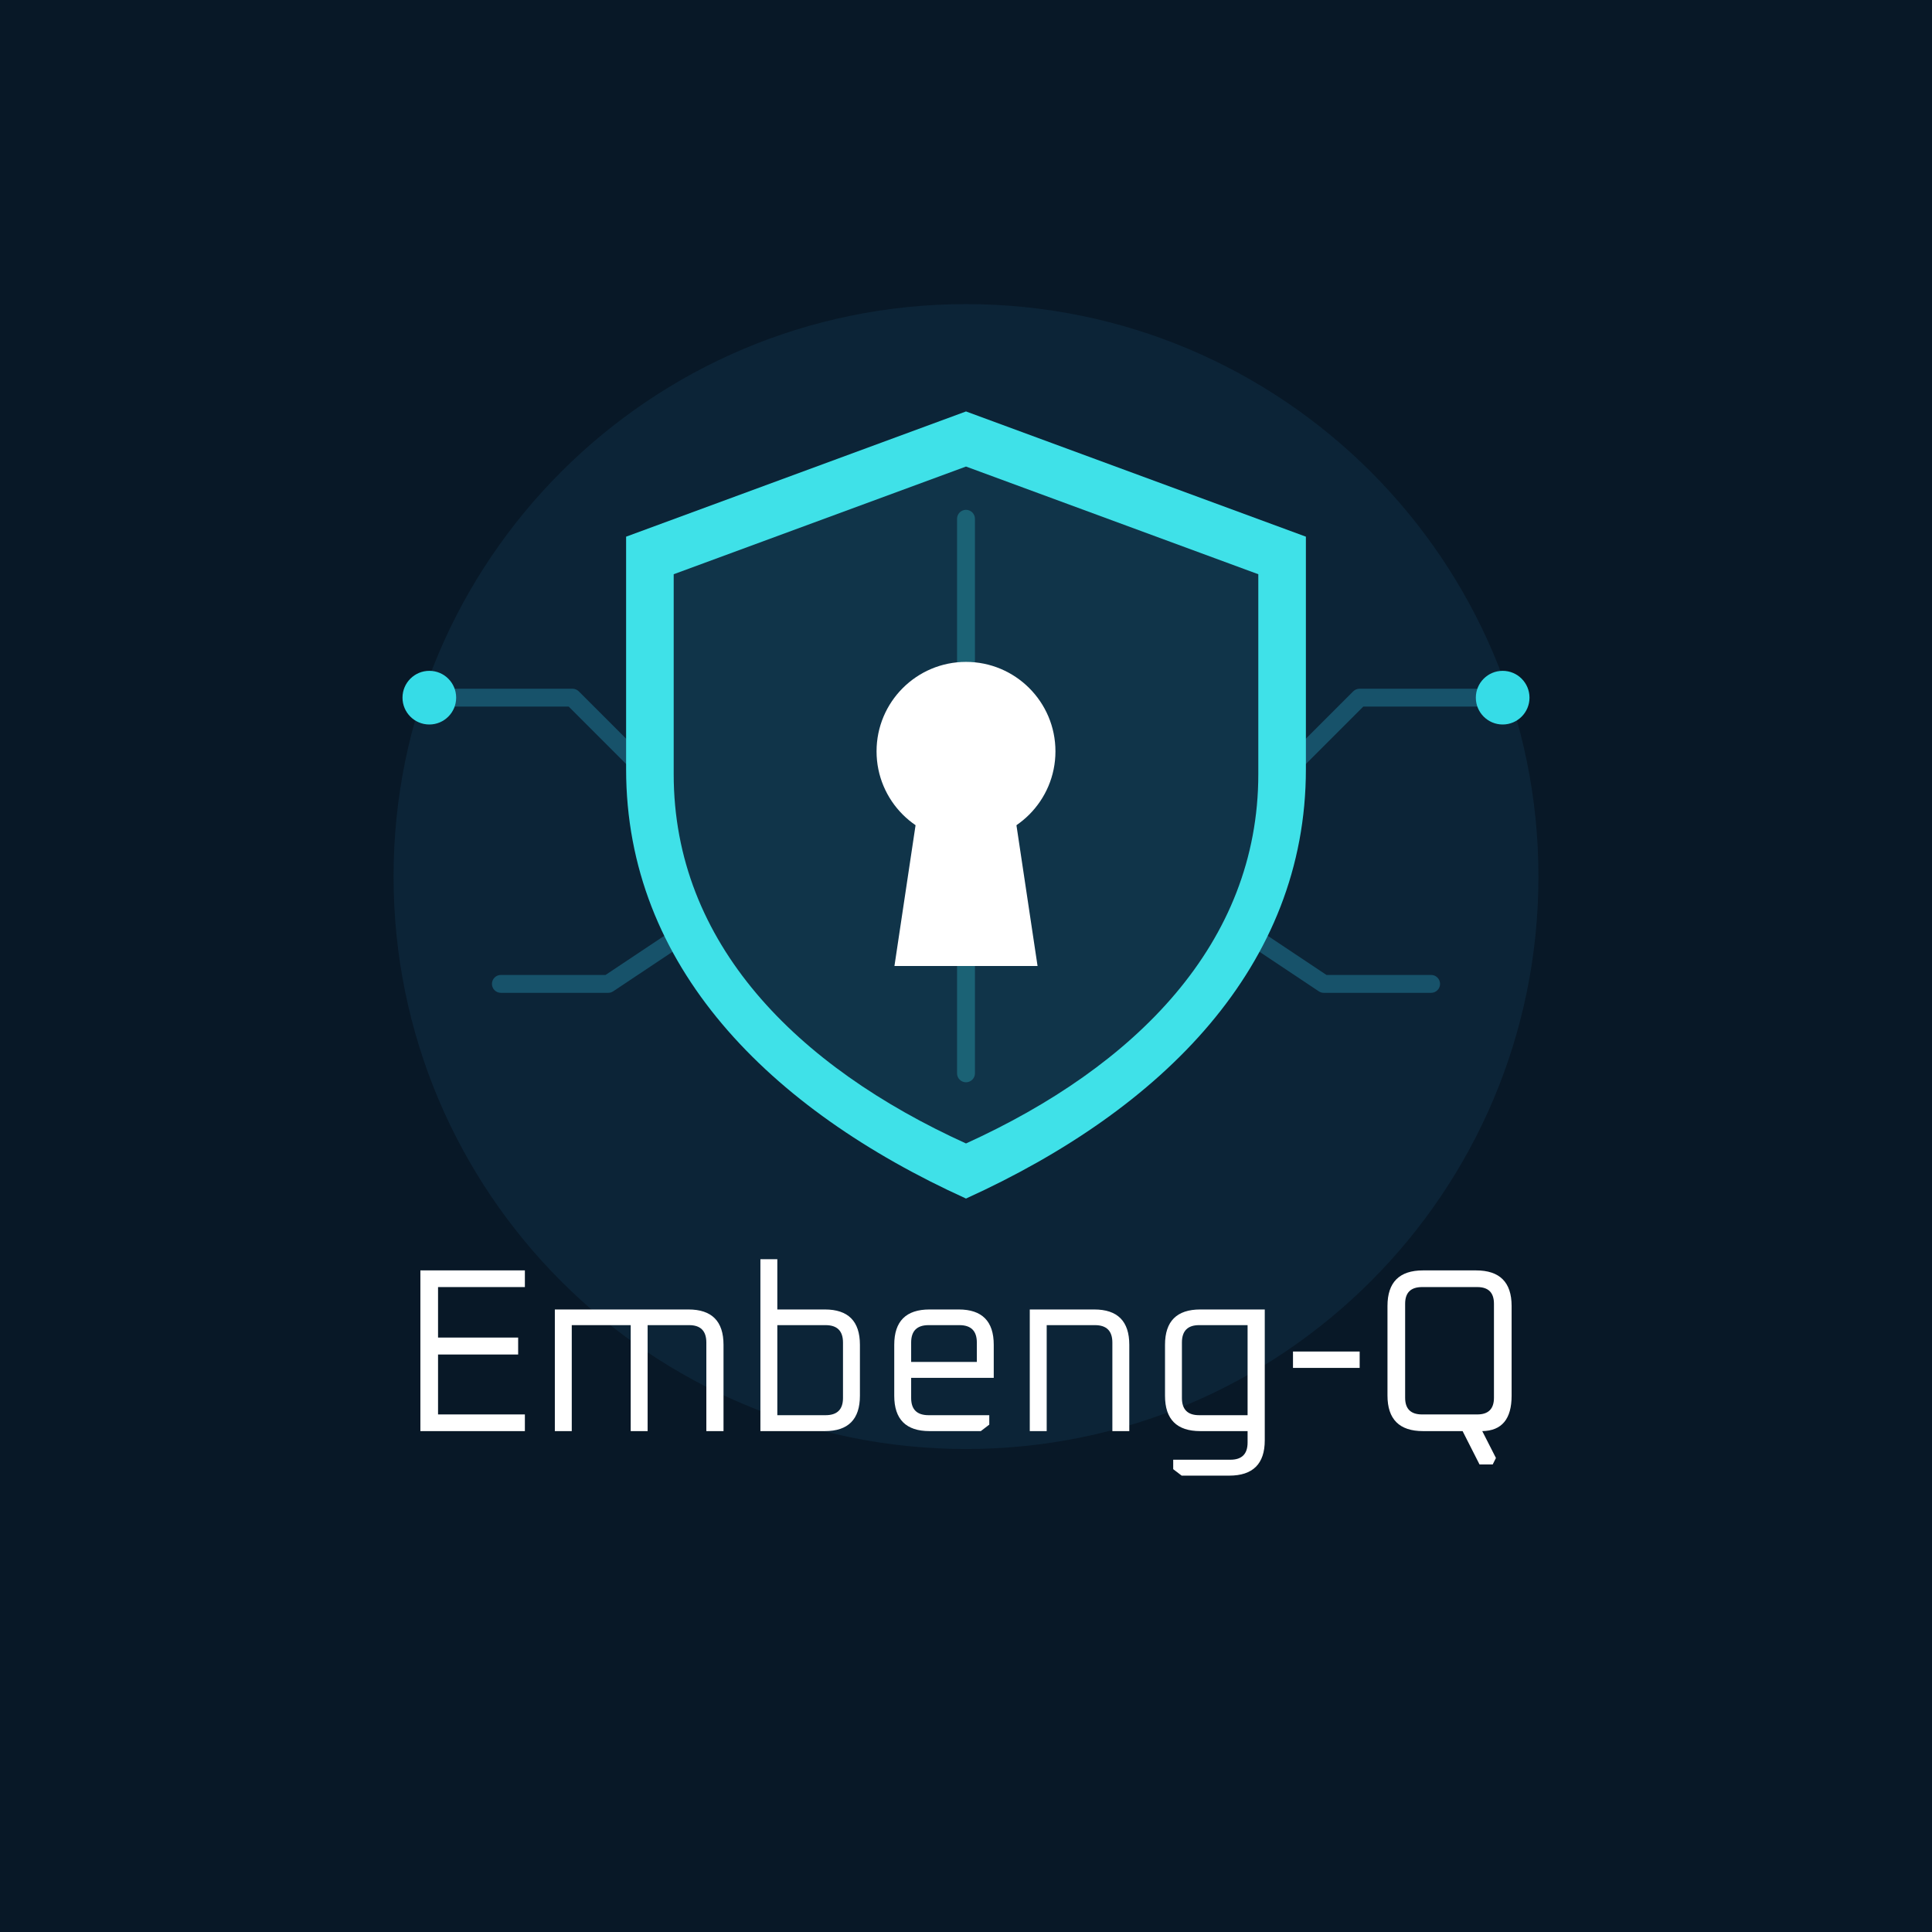
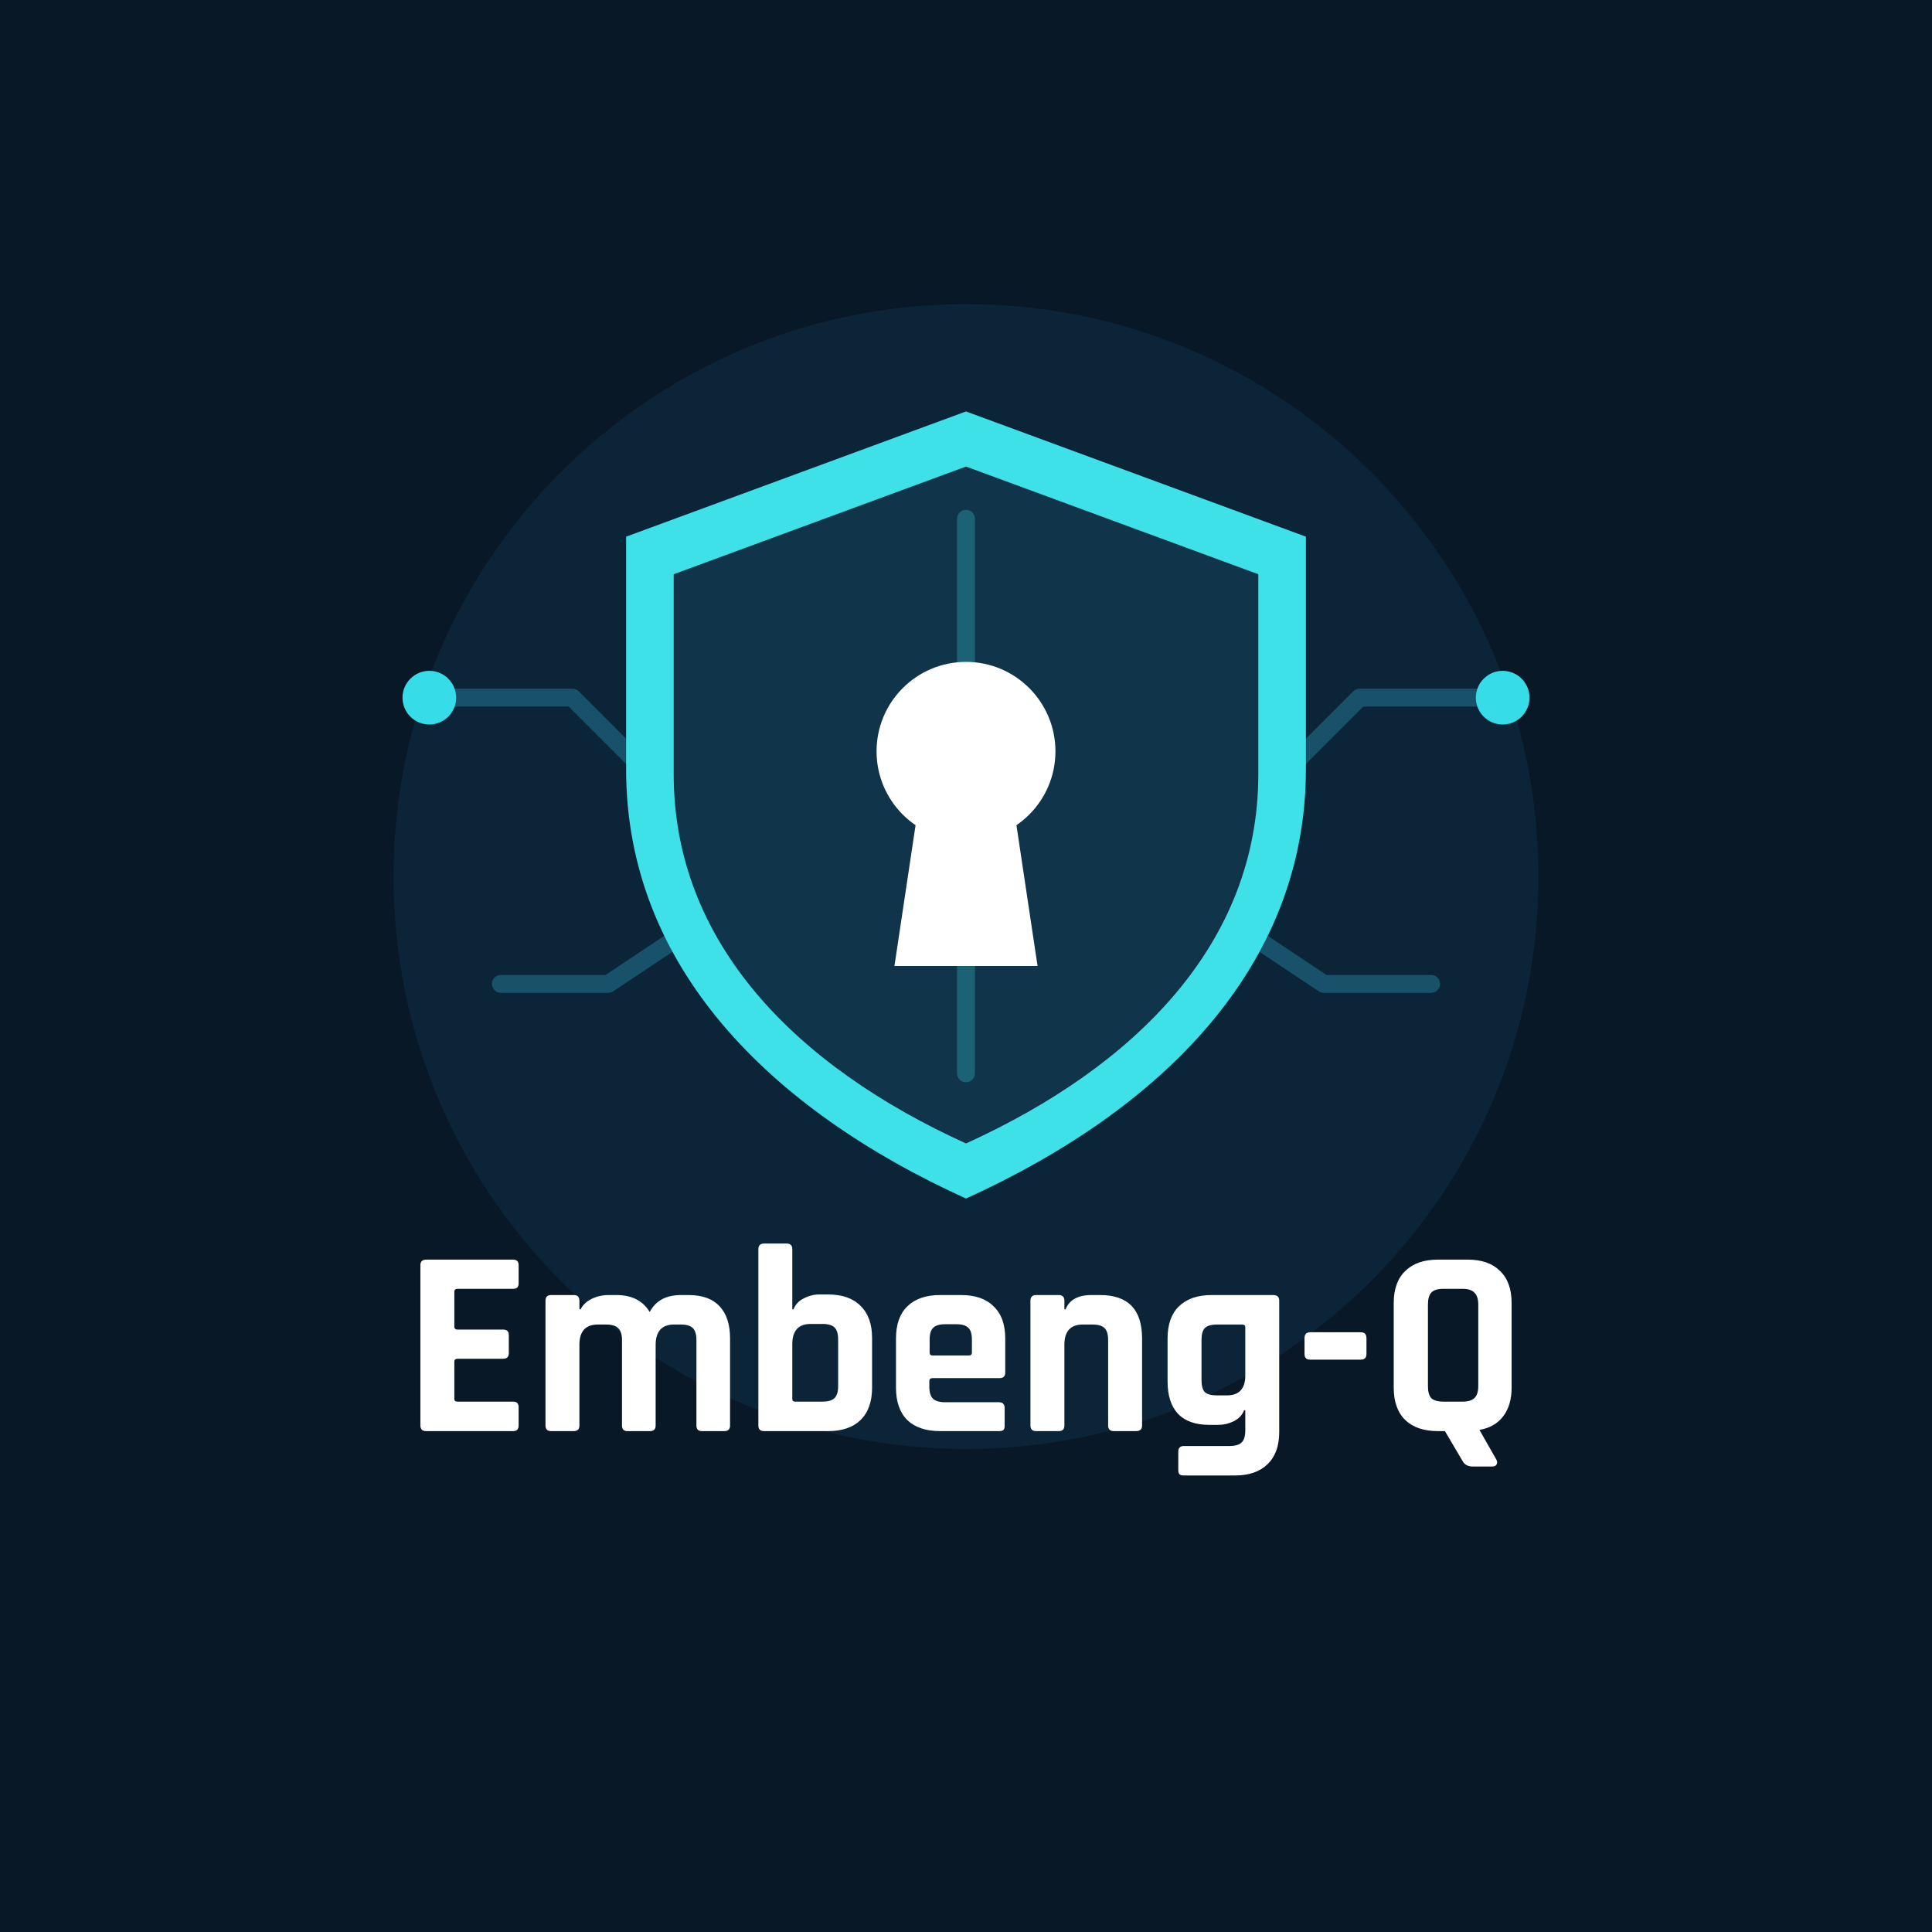
<svg xmlns="http://www.w3.org/2000/svg" width="1080" height="1080" viewBox="0 0 108 108">
  <path fill="#081827" d="M0.000,0.000L108.000,0.000L108.000,108.000L0.000,108.000L0.000,0.000Z" />
  <path fill="#0C2437" d="M86.000,49.000C86.000,66.673,71.673,81.000,54.000,81.000C36.327,81.000,22.000,66.673,22.000,49.000C22.000,31.327,36.327,17.000,54.000,17.000C71.673,17.000,86.000,31.327,86.000,49.000Z" />
  <path fill="#17526A" d="M24.000,38.500L24.000,38.500L32.000,38.500C32.133,38.500,32.260,38.553,32.354,38.646L32.354,38.646L38.354,44.646C38.549,44.842,38.549,45.158,38.354,45.354C38.158,45.549,37.842,45.549,37.646,45.354L37.646,45.354L31.646,39.354L32.000,39.000L32.000,39.500L24.000,39.500C23.724,39.500,23.500,39.276,23.500,39.000C23.500,38.724,23.724,38.500,24.000,38.500Z" />
  <path fill="#17526A" d="M84.000,39.500L84.000,39.500L76.000,39.500L76.000,39.000L76.354,39.354L70.354,45.354C70.158,45.549,69.842,45.549,69.646,45.354C69.451,45.158,69.451,44.842,69.646,44.646L69.646,44.646L75.646,38.646C75.740,38.553,75.867,38.500,76.000,38.500L76.000,38.500L84.000,38.500C84.276,38.500,84.500,38.724,84.500,39.000C84.500,39.276,84.276,39.500,84.000,39.500Z" />
  <path fill="#17526A" d="M28.000,54.500L28.000,54.500L34.000,54.500L34.000,55.000L33.723,54.584L39.723,50.584C39.952,50.431,40.263,50.493,40.416,50.723C40.569,50.952,40.507,51.263,40.277,51.416L40.277,51.416L34.277,55.416C34.195,55.471,34.099,55.500,34.000,55.500L34.000,55.500L28.000,55.500C27.724,55.500,27.500,55.276,27.500,55.000C27.500,54.724,27.724,54.500,28.000,54.500Z" />
  <path fill="#17526A" d="M80.000,55.500L80.000,55.500L74.000,55.500C73.901,55.500,73.805,55.471,73.723,55.416L73.723,55.416L67.723,51.416C67.493,51.263,67.431,50.952,67.584,50.723C67.737,50.493,68.048,50.431,68.277,50.584L68.277,50.584L74.277,54.584L74.000,55.000L74.000,54.500L80.000,54.500C80.276,54.500,80.500,54.724,80.500,55.000C80.500,55.276,80.276,55.500,80.000,55.500Z" />
  <path fill="#36DCE7" d="M25.500,39.000C25.500,39.828,24.828,40.500,24.000,40.500C23.172,40.500,22.500,39.828,22.500,39.000C22.500,38.172,23.172,37.500,24.000,37.500C24.828,37.500,25.500,38.172,25.500,39.000Z" />
  <path fill="#36DCE7" d="M85.500,39.000C85.500,39.828,84.828,40.500,84.000,40.500C83.172,40.500,82.500,39.828,82.500,39.000C82.500,38.172,83.172,37.500,84.000,37.500C84.828,37.500,85.500,38.172,85.500,39.000Z" />
  <path fill="#3FE1E8" d="M54.000,23.000L73.000,30.000L73.000,43.000C73.000,54.000,65.000,62.000,54.000,67.000C43.000,62.000,35.000,54.000,35.000,43.000L35.000,30.000Z" />
  <path fill="#103449" d="M54.000,26.080L70.340,32.100L70.340,43.280C70.340,52.740,63.460,59.620,54.000,63.920C44.540,59.620,37.660,52.740,37.660,43.280L37.660,32.100Z" />
  <path fill="#1B6275" d="M54.500,29.000L54.500,29.000L54.500,60.000C54.500,60.276,54.276,60.500,54.000,60.500C53.724,60.500,53.500,60.276,53.500,60.000L53.500,60.000L53.500,29.000C53.500,28.724,53.724,28.500,54.000,28.500C54.276,28.500,54.500,28.724,54.500,29.000Z" />
  <path fill="#FFFFFF" d="M59.000,42.000C59.000,44.761,56.761,47.000,54.000,47.000C51.239,47.000,49.000,44.761,49.000,42.000C49.000,39.239,51.239,37.000,54.000,37.000C56.761,37.000,59.000,39.239,59.000,42.000Z" />
  <path fill="#FFFFFF" d="M51.500,44.000L56.500,44.000L58.000,54.000L50.000,54.000Z" />
-   <path fill="#FFFFFF" d="M23.500,80.000L23.500,71.016L29.341,71.016L29.341,71.948L24.487,71.948L24.487,74.771L28.965,74.771L28.965,75.717L24.487,75.717L24.487,79.068L29.341,79.068L29.341,80.000L23.500,80.000ZM31.016,80.000L31.016,73.200L38.484,73.200Q40.445,73.200,40.445,75.174L40.445,80.000L39.485,80.000L39.485,75.049Q39.485,74.076,38.525,74.076L36.203,74.076L36.203,80.000L35.257,80.000L35.257,74.076L31.962,74.076L31.962,80.000L31.016,80.000ZM42.507,80.000L42.507,70.391L43.453,70.391L43.453,73.200L46.109,73.200Q48.070,73.200,48.070,75.174L48.070,78.025Q48.070,80.000,46.109,80.000L42.507,80.000ZM43.453,79.110L46.151,79.110Q47.124,79.110,47.124,78.150L47.124,75.049Q47.124,74.076,46.151,74.076L43.453,74.076L43.453,79.110ZM49.989,78.025L49.989,75.174Q49.989,73.200,51.964,73.200L53.591,73.200Q55.551,73.200,55.551,75.174L55.551,77.024L50.934,77.024L50.934,78.150Q50.934,79.110,51.908,79.110L55.301,79.110L55.301,79.638L54.828,80.000L51.964,80.000Q49.989,80.000,49.989,78.025ZM50.934,76.134L54.606,76.134L54.606,75.049Q54.606,74.076,53.632,74.076L51.908,74.076Q50.934,74.076,50.934,75.049L50.934,76.134ZM57.565,80.000L57.565,73.200L61.167,73.200Q63.128,73.200,63.128,75.174L63.128,80.000L62.182,80.000L62.182,75.049Q62.182,74.076,61.209,74.076L58.511,74.076L58.511,80.000L57.565,80.000ZM65.125,78.025L65.125,75.174Q65.125,73.200,67.099,73.200L70.701,73.200L70.701,80.515Q70.701,82.489,68.712,82.489L66.056,82.489L65.583,82.128L65.583,81.599L68.782,81.599Q69.741,81.599,69.741,80.640L69.741,80.000L67.099,80.000Q65.125,80.000,65.125,78.025ZM66.070,78.150Q66.070,79.110,67.030,79.110L69.741,79.110L69.741,74.076L67.030,74.076Q66.070,74.076,66.070,75.049L66.070,78.150ZM72.279,76.468L72.279,75.550L76.006,75.550L76.006,76.468L72.279,76.468ZM77.561,78.011L77.561,73.005Q77.561,71.016,79.549,71.016L82.511,71.016Q84.500,71.016,84.500,73.005L84.500,78.025Q84.500,79.972,82.859,80.000L83.624,81.502L83.443,81.863L82.706,81.863L81.760,80.000L79.549,80.000Q77.561,80.000,77.561,78.011ZM78.548,78.137Q78.548,79.068,79.494,79.068L82.581,79.068Q83.513,79.068,83.513,78.137L83.513,72.880Q83.513,71.948,82.581,71.948L79.494,71.948Q78.548,71.948,78.548,72.880L78.548,78.137Z" />
+   <path fill="#FFFFFF" d="M28.693,80.000L23.816,80.000Q23.500,80.000,23.500,79.684L23.500,70.730Q23.500,70.414,23.816,70.414L28.693,70.414Q28.992,70.414,28.992,70.730L28.992,71.745Q28.992,72.045,28.693,72.045L25.580,72.045Q25.397,72.045,25.397,72.211L25.397,74.158Q25.397,74.325,25.580,74.325L28.127,74.325Q28.443,74.325,28.443,74.624L28.443,75.640Q28.443,75.956,28.127,75.956L25.580,75.956Q25.397,75.956,25.397,76.122L25.397,78.203Q25.397,78.352,25.580,78.352L28.693,78.352Q28.992,78.352,28.992,78.669L28.992,79.684Q28.992,80.000,28.693,80.000ZM32.074,80.000L30.809,80.000Q30.493,80.000,30.493,79.684L30.493,72.711Q30.493,72.394,30.809,72.394L32.074,72.394Q32.390,72.394,32.390,72.711L32.390,73.193L32.457,73.193Q32.623,72.844,33.039,72.627Q33.472,72.394,34.038,72.394L34.454,72.394Q35.752,72.394,36.318,73.343Q36.817,72.394,38.065,72.394L38.498,72.394Q39.646,72.394,40.229,73.027Q40.811,73.643,40.811,74.824L40.811,79.684Q40.811,80.000,40.495,80.000L39.230,80.000Q38.931,80.000,38.931,79.684L38.931,74.907Q38.931,74.441,38.731,74.242Q38.531,74.042,38.065,74.042L37.683,74.042Q36.651,74.042,36.651,75.190L36.651,79.684Q36.651,80.000,36.335,80.000L35.070,80.000Q34.770,80.000,34.770,79.684L34.770,74.907Q34.770,74.441,34.554,74.242Q34.354,74.042,33.888,74.042L33.422,74.042Q32.390,74.042,32.390,75.174L32.390,79.684Q32.390,80.000,32.074,80.000ZM44.456,78.352L45.971,78.352Q46.453,78.352,46.653,78.153Q46.853,77.953,46.853,77.487L46.853,74.891Q46.853,74.408,46.653,74.208Q46.453,74.009,45.971,74.009L45.322,74.009Q44.290,74.009,44.290,75.140L44.290,78.203Q44.290,78.352,44.456,78.352ZM42.393,79.684L42.393,69.831Q42.393,69.515,42.709,69.515L43.974,69.515Q44.290,69.515,44.290,69.831L44.290,73.193L44.356,73.193Q44.523,72.777,44.939,72.577Q45.355,72.361,45.804,72.361L46.287,72.361Q47.469,72.361,48.101,72.993Q48.750,73.626,48.750,74.791L48.750,77.570Q48.750,78.752,48.101,79.384Q47.469,80.000,46.287,80.000L42.709,80.000Q42.393,80.000,42.393,79.684ZM55.845,80.000L52.549,80.000Q51.368,80.000,50.719,79.384Q50.086,78.752,50.086,77.570L50.086,74.824Q50.086,73.643,50.719,73.027Q51.368,72.394,52.549,72.394L53.731,72.394Q54.913,72.394,55.545,73.027Q56.194,73.643,56.194,74.824L56.194,76.721Q56.194,77.038,55.878,77.038L52.133,77.038Q51.950,77.038,51.950,77.204L51.950,77.520Q51.950,77.986,52.150,78.186Q52.366,78.386,52.832,78.386L55.845,78.386Q56.161,78.386,56.161,78.719L56.161,79.700Q56.161,79.867,56.094,79.933Q56.028,80.000,55.845,80.000ZM52.133,75.773L54.164,75.773Q54.330,75.773,54.330,75.606L54.330,74.891Q54.330,74.408,54.130,74.225Q53.931,74.025,53.465,74.025L52.832,74.025Q52.366,74.025,52.167,74.225Q51.967,74.408,51.967,74.891L51.967,75.606Q51.967,75.773,52.133,75.773ZM59.184,80.000L57.919,80.000Q57.602,80.000,57.602,79.684L57.602,72.711Q57.602,72.394,57.919,72.394L59.184,72.394Q59.500,72.394,59.500,72.711L59.500,73.193L59.566,73.193Q59.883,72.394,61.014,72.394L61.497,72.394Q63.843,72.394,63.843,74.824L63.843,79.684Q63.843,80.000,63.511,80.000L62.262,80.000Q61.946,80.000,61.946,79.684L61.946,74.907Q61.946,74.441,61.747,74.242Q61.547,74.042,61.064,74.042L60.532,74.042Q59.500,74.042,59.500,75.174L59.500,79.684Q59.500,80.000,59.184,80.000ZM68.097,79.651L67.598,79.651Q66.450,79.651,65.851,79.035Q65.268,78.402,65.268,77.221L65.268,74.824Q65.268,73.643,65.901,73.027Q66.550,72.394,67.731,72.394L71.176,72.394Q71.509,72.394,71.509,72.711L71.509,80.067Q71.509,81.215,70.860,81.847Q70.211,82.480,69.046,82.480L66.184,82.480Q66.000,82.480,65.934,82.413Q65.867,82.347,65.867,82.180L65.867,81.148Q65.867,80.832,66.184,80.832L68.730,80.832Q69.213,80.832,69.412,80.632Q69.612,80.433,69.612,79.967L69.612,78.835L69.545,78.835Q69.396,79.234,68.963,79.451Q68.547,79.651,68.097,79.651ZM69.612,76.888L69.612,74.192Q69.612,74.042,69.429,74.042L68.031,74.042Q67.548,74.042,67.349,74.242Q67.165,74.441,67.165,74.907L67.165,77.137Q67.165,77.620,67.349,77.820Q67.548,78.003,68.031,78.003L68.580,78.003Q69.612,78.003,69.612,76.888ZM76.070,76.006L73.240,76.006Q72.924,76.006,72.924,75.690L72.924,74.807Q72.924,74.475,73.240,74.475L76.070,74.475Q76.386,74.475,76.386,74.807L76.386,75.690Q76.386,76.006,76.070,76.006ZM80.689,78.352L81.754,78.352Q82.220,78.352,82.420,78.153Q82.636,77.953,82.636,77.487L82.636,72.927Q82.636,72.461,82.420,72.261Q82.220,72.045,81.754,72.045L80.689,72.045Q80.206,72.045,80.006,72.261Q79.823,72.461,79.823,72.927L79.823,77.487Q79.823,77.953,80.006,78.153Q80.206,78.352,80.689,78.352ZM83.418,81.980L82.336,81.980Q81.920,81.980,81.754,81.664L80.772,80.000L80.373,80.000Q79.208,80.000,78.559,79.384Q77.910,78.752,77.910,77.570L77.910,72.844Q77.910,71.662,78.559,71.046Q79.208,70.414,80.373,70.414L82.054,70.414Q83.219,70.414,83.851,71.046Q84.500,71.662,84.500,72.844L84.500,77.570Q84.500,78.552,84.034,79.168Q83.568,79.784,82.703,79.933L83.651,81.598Q83.734,81.781,83.651,81.881Q83.585,81.980,83.418,81.980Z" />
</svg>
